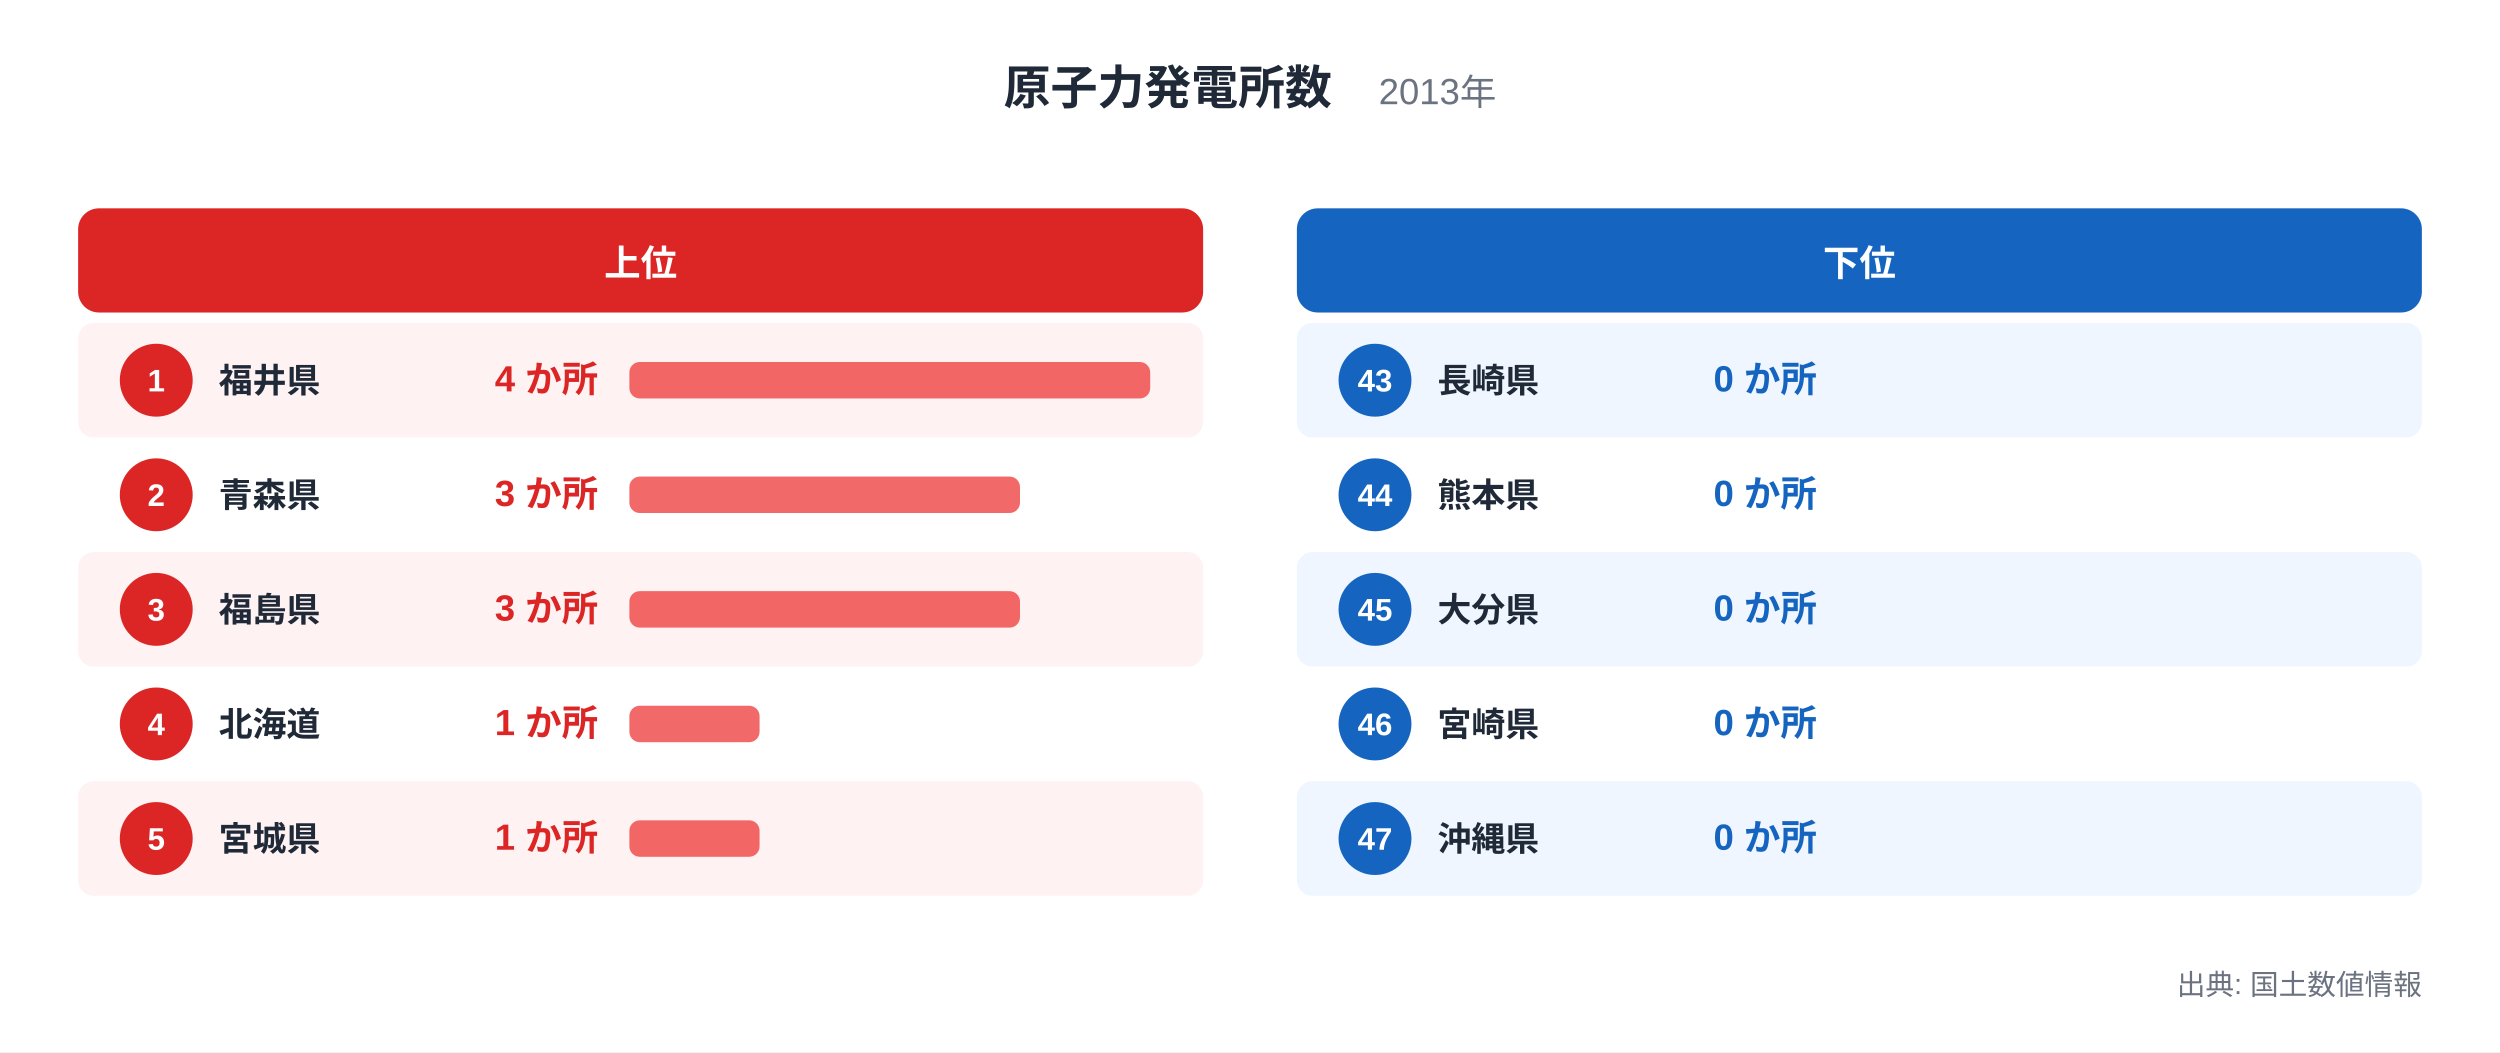
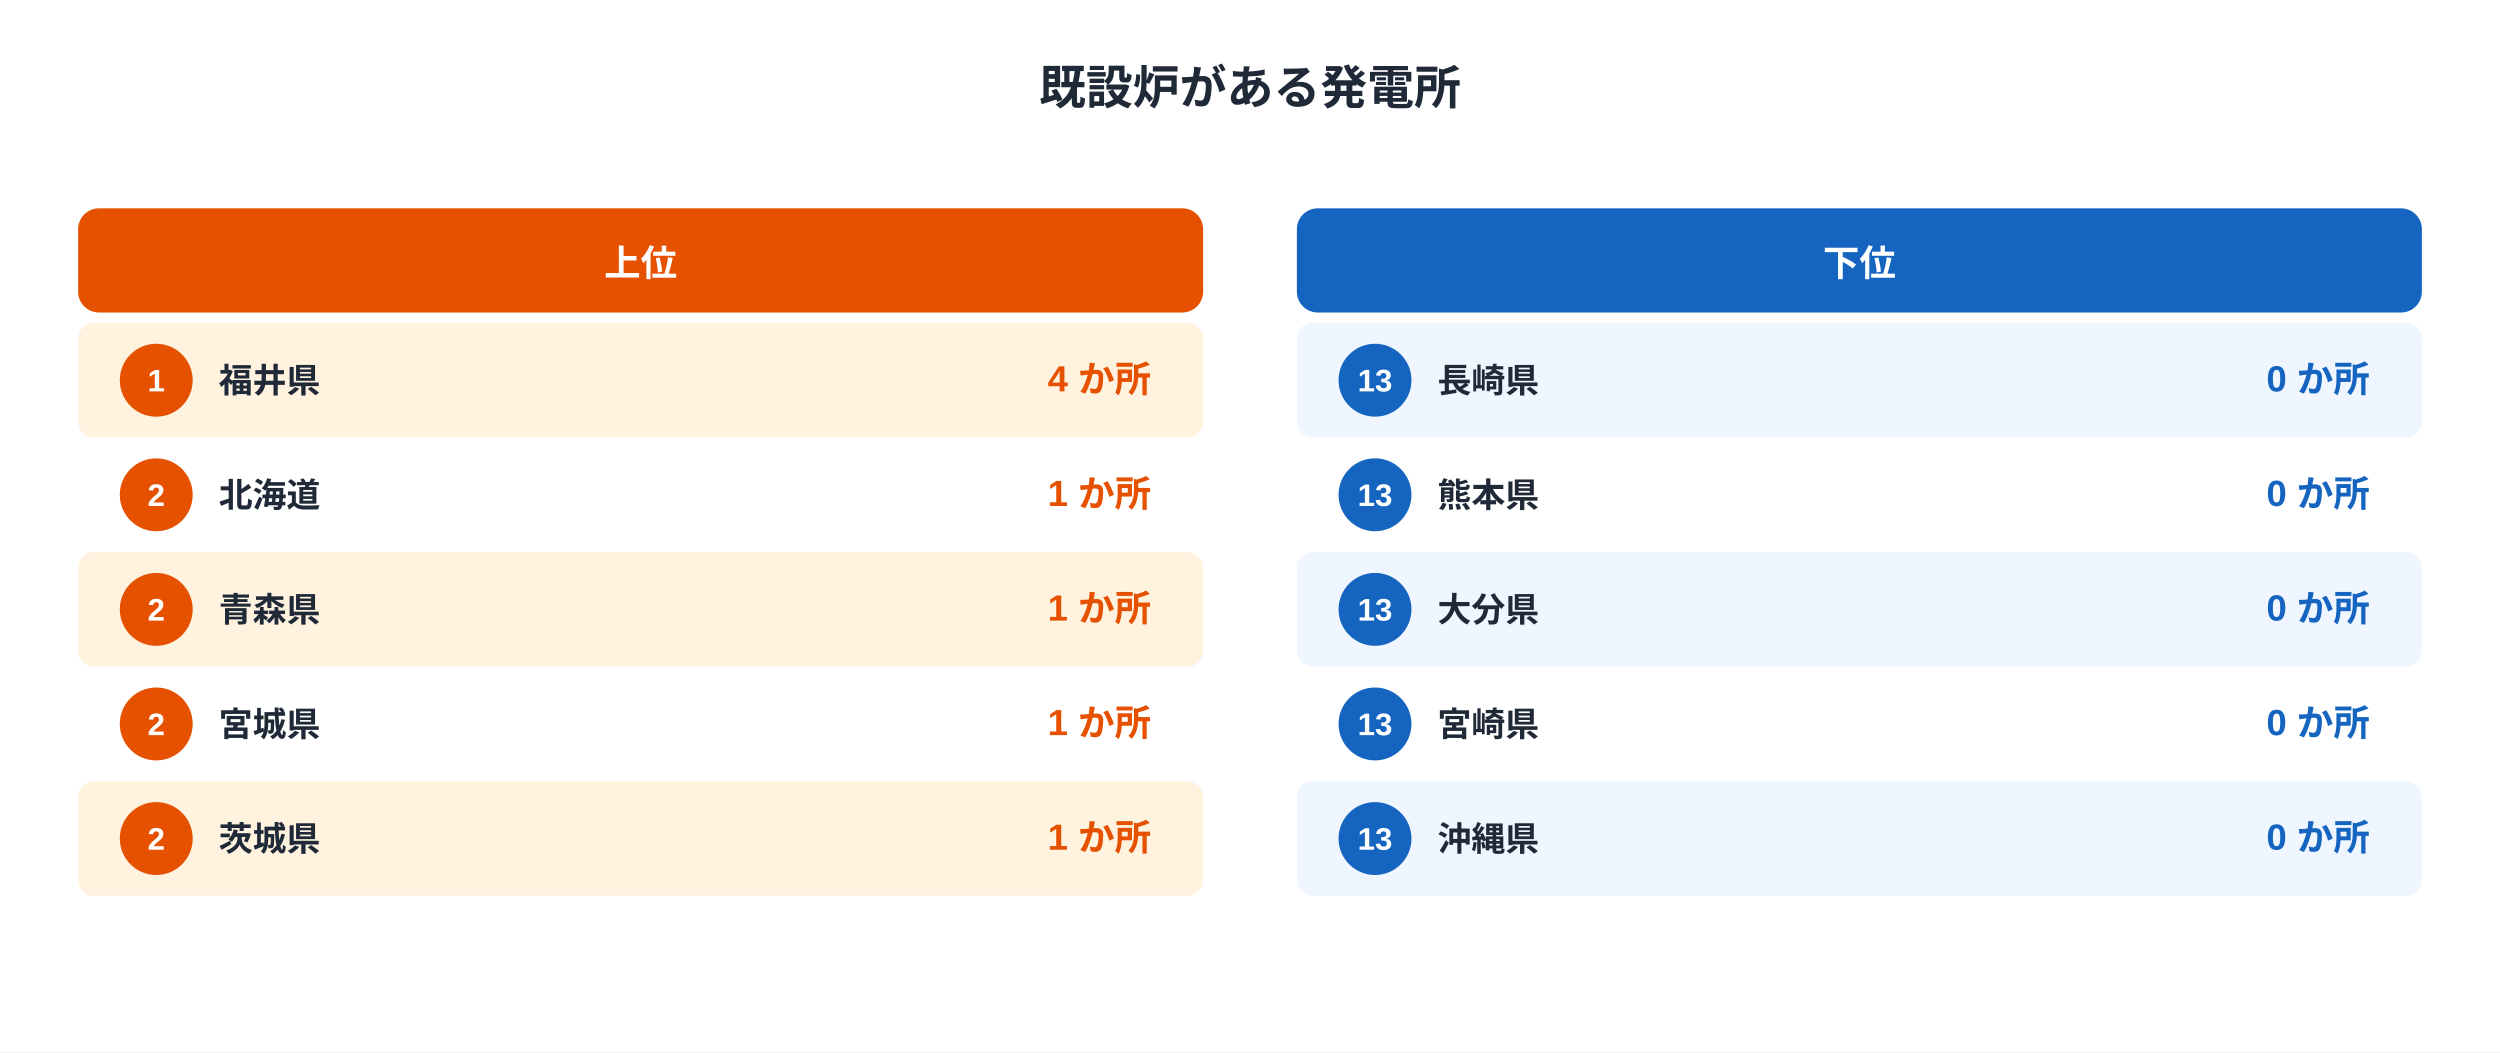
- <svg xmlns="http://www.w3.org/2000/svg" width="960" height="404" viewBox="0 0 960 404" font-family="'Helvetica Neue', Arial, 'Hiragino Kaku Gothic ProN', sans-serif" role="img" aria-label="原子力発電所数">
+ <svg xmlns="http://www.w3.org/2000/svg" width="960" height="404" viewBox="0 0 960 404" font-family="'Helvetica Neue', Arial, 'Hiragino Kaku Gothic ProN', sans-serif" role="img" aria-label="既設炉がある発電所">
  <style>
    .svg-bg{fill:#ffffff}
    .svg-plot{fill:#f9fafb}
    .svg-plot-border{stroke:#d1d5db}
    .svg-title{fill:#1f2937}
    .svg-axis{fill:#374151}
    .svg-tick{fill:#6b7280}
    .svg-grid{stroke:#e5e7eb}
    @media (prefers-color-scheme:dark){
    .svg-bg{fill:#0f172a}
    .svg-plot{fill:#1e293b}
    .svg-plot-border{stroke:#334155}
    .svg-title{fill:#e2e8f0}
    .svg-axis{fill:#cbd5e1}
    .svg-tick{fill:#94a3b8}
    .svg-grid{stroke:#334155}
    }
  </style>
  <rect width="960" height="404" class="svg-bg" />
-   <text x="480" y="40" text-anchor="middle" font-size="18" font-weight="bold" class="svg-title">原子力発電所数　<tspan font-size="14" font-weight="normal" class="svg-tick">2013年</tspan>
-   </text>
-   <rect x="30" y="80" width="432" height="40" rx="8" fill="#dc2626" />
+   <text x="480" y="40" text-anchor="middle" font-size="18" font-weight="bold" class="svg-title">既設炉がある発電所</text>
+   <rect x="30" y="80" width="432" height="40" rx="8" fill="#e65100" />
  <text x="246" y="106" text-anchor="middle" font-size="14" font-weight="bold" fill="#ffffff">上位</text>
-   <rect x="30" y="124" width="432" height="44" rx="6" fill="#fef2f2" />
-   <circle cx="60" cy="146" r="14" fill="#dc2626" />
+   <rect x="30" y="124" width="432" height="44" rx="6" fill="#fff3e0" />
+   <circle cx="60" cy="146" r="14" fill="#e65100" />
  <text x="60" y="150.3" text-anchor="middle" font-size="12" font-weight="bold" fill="#ffffff">1</text>
  <text x="84" y="150.7" font-size="13" font-weight="bold" fill="#1f2937">福井県</text>
-   <text x="229.68" y="150.3" text-anchor="end" font-size="14" font-weight="700" fill="#dc2626">4 か所</text>
-   <rect x="241.68" y="139" width="200" height="14" rx="4" fill="#ef4444" opacity="0.8" />
+   <text x="442" y="150.3" text-anchor="end" font-size="14" font-weight="700" fill="#e65100">4 か所</text>
  <rect x="30" y="168" width="432" height="44" rx="6" fill="#ffffff" />
-   <circle cx="60" cy="190" r="14" fill="#dc2626" />
+   <circle cx="60" cy="190" r="14" fill="#e65100" />
  <text x="60" y="194.3" text-anchor="middle" font-size="12" font-weight="bold" fill="#ffffff">2</text>
-   <text x="84" y="194.7" font-size="13" font-weight="bold" fill="#1f2937">青森県</text>
-   <text x="229.68" y="194.3" text-anchor="end" font-size="14" font-weight="700" fill="#dc2626">3 か所</text>
-   <rect x="241.68" y="183" width="150" height="14" rx="4" fill="#ef4444" opacity="0.8" />
-   <rect x="30" y="212" width="432" height="44" rx="6" fill="#fef2f2" />
-   <circle cx="60" cy="234" r="14" fill="#dc2626" />
-   <text x="60" y="238.3" text-anchor="middle" font-size="12" font-weight="bold" fill="#ffffff">3</text>
-   <text x="84" y="238.7" font-size="13" font-weight="bold" fill="#1f2937">福島県</text>
-   <text x="229.68" y="238.3" text-anchor="end" font-size="14" font-weight="700" fill="#dc2626">3 か所</text>
-   <rect x="241.68" y="227" width="150" height="14" rx="4" fill="#ef4444" opacity="0.8" />
+   <text x="84" y="194.7" font-size="13" font-weight="bold" fill="#1f2937">北海道</text>
+   <text x="442" y="194.3" text-anchor="end" font-size="14" font-weight="700" fill="#e65100">1 か所</text>
+   <rect x="30" y="212" width="432" height="44" rx="6" fill="#fff3e0" />
+   <circle cx="60" cy="234" r="14" fill="#e65100" />
+   <text x="60" y="238.3" text-anchor="middle" font-size="12" font-weight="bold" fill="#ffffff">2</text>
+   <text x="84" y="238.7" font-size="13" font-weight="bold" fill="#1f2937">青森県</text>
+   <text x="442" y="238.3" text-anchor="end" font-size="14" font-weight="700" fill="#e65100">1 か所</text>
  <rect x="30" y="256" width="432" height="44" rx="6" fill="#ffffff" />
-   <circle cx="60" cy="278" r="14" fill="#dc2626" />
-   <text x="60" y="282.3" text-anchor="middle" font-size="12" font-weight="bold" fill="#ffffff">4</text>
-   <text x="84" y="282.7" font-size="13" font-weight="bold" fill="#1f2937">北海道</text>
-   <text x="229.68" y="282.3" text-anchor="end" font-size="14" font-weight="700" fill="#dc2626">1 か所</text>
-   <rect x="241.68" y="271" width="50" height="14" rx="4" fill="#ef4444" opacity="0.8" />
-   <rect x="30" y="300" width="432" height="44" rx="6" fill="#fef2f2" />
-   <circle cx="60" cy="322" r="14" fill="#dc2626" />
-   <text x="60" y="326.3" text-anchor="middle" font-size="12" font-weight="bold" fill="#ffffff">5</text>
-   <text x="84" y="326.7" font-size="13" font-weight="bold" fill="#1f2937">宮城県</text>
-   <text x="229.68" y="326.3" text-anchor="end" font-size="14" font-weight="700" fill="#dc2626">1 か所</text>
-   <rect x="241.68" y="315" width="50" height="14" rx="4" fill="#ef4444" opacity="0.8" />
+   <circle cx="60" cy="278" r="14" fill="#e65100" />
+   <text x="60" y="282.3" text-anchor="middle" font-size="12" font-weight="bold" fill="#ffffff">2</text>
+   <text x="84" y="282.7" font-size="13" font-weight="bold" fill="#1f2937">宮城県</text>
+   <text x="442" y="282.3" text-anchor="end" font-size="14" font-weight="700" fill="#e65100">1 か所</text>
+   <rect x="30" y="300" width="432" height="44" rx="6" fill="#fff3e0" />
+   <circle cx="60" cy="322" r="14" fill="#e65100" />
+   <text x="60" y="326.3" text-anchor="middle" font-size="12" font-weight="bold" fill="#ffffff">2</text>
+   <text x="84" y="326.7" font-size="13" font-weight="bold" fill="#1f2937">茨城県</text>
+   <text x="442" y="326.3" text-anchor="end" font-size="14" font-weight="700" fill="#e65100">1 か所</text>
  <rect x="498" y="80" width="432" height="40" rx="8" fill="#1565c0" />
  <text x="714" y="106" text-anchor="middle" font-size="14" font-weight="bold" fill="#ffffff">下位</text>
  <rect x="498" y="124" width="432" height="44" rx="6" fill="#eff6ff" />
  <circle cx="528" cy="146" r="14" fill="#1565c0" />
-   <text x="528" y="150.3" text-anchor="middle" font-size="12" font-weight="bold" fill="#ffffff">43</text>
+   <text x="528" y="150.3" text-anchor="middle" font-size="12" font-weight="bold" fill="#ffffff">13</text>
  <text x="552" y="150.7" font-size="13" font-weight="bold" fill="#1f2937">長崎県</text>
-   <text x="697.68" y="150.3" text-anchor="end" font-size="14" font-weight="700" fill="#1565c0">0 か所</text>
-   <rect x="709.68" y="139" width="0" height="14" rx="4" fill="#42a5f5" opacity="0.8" />
+   <text x="910" y="150.3" text-anchor="end" font-size="14" font-weight="700" fill="#1565c0">0 か所</text>
  <rect x="498" y="168" width="432" height="44" rx="6" fill="#ffffff" />
  <circle cx="528" cy="190" r="14" fill="#1565c0" />
-   <text x="528" y="194.3" text-anchor="middle" font-size="12" font-weight="bold" fill="#ffffff">44</text>
+   <text x="528" y="194.3" text-anchor="middle" font-size="12" font-weight="bold" fill="#ffffff">13</text>
  <text x="552" y="194.7" font-size="13" font-weight="bold" fill="#1f2937">熊本県</text>
-   <text x="697.68" y="194.3" text-anchor="end" font-size="14" font-weight="700" fill="#1565c0">0 か所</text>
-   <rect x="709.68" y="183" width="0" height="14" rx="4" fill="#42a5f5" opacity="0.8" />
+   <text x="910" y="194.3" text-anchor="end" font-size="14" font-weight="700" fill="#1565c0">0 か所</text>
  <rect x="498" y="212" width="432" height="44" rx="6" fill="#eff6ff" />
  <circle cx="528" cy="234" r="14" fill="#1565c0" />
-   <text x="528" y="238.3" text-anchor="middle" font-size="12" font-weight="bold" fill="#ffffff">45</text>
+   <text x="528" y="238.3" text-anchor="middle" font-size="12" font-weight="bold" fill="#ffffff">13</text>
  <text x="552" y="238.7" font-size="13" font-weight="bold" fill="#1f2937">大分県</text>
-   <text x="697.68" y="238.3" text-anchor="end" font-size="14" font-weight="700" fill="#1565c0">0 か所</text>
-   <rect x="709.68" y="227" width="0" height="14" rx="4" fill="#42a5f5" opacity="0.8" />
+   <text x="910" y="238.3" text-anchor="end" font-size="14" font-weight="700" fill="#1565c0">0 か所</text>
  <rect x="498" y="256" width="432" height="44" rx="6" fill="#ffffff" />
  <circle cx="528" cy="278" r="14" fill="#1565c0" />
-   <text x="528" y="282.3" text-anchor="middle" font-size="12" font-weight="bold" fill="#ffffff">46</text>
+   <text x="528" y="282.3" text-anchor="middle" font-size="12" font-weight="bold" fill="#ffffff">13</text>
  <text x="552" y="282.7" font-size="13" font-weight="bold" fill="#1f2937">宮崎県</text>
-   <text x="697.68" y="282.3" text-anchor="end" font-size="14" font-weight="700" fill="#1565c0">0 か所</text>
-   <rect x="709.68" y="271" width="0" height="14" rx="4" fill="#42a5f5" opacity="0.8" />
+   <text x="910" y="282.3" text-anchor="end" font-size="14" font-weight="700" fill="#1565c0">0 か所</text>
  <rect x="498" y="300" width="432" height="44" rx="6" fill="#eff6ff" />
  <circle cx="528" cy="322" r="14" fill="#1565c0" />
-   <text x="528" y="326.3" text-anchor="middle" font-size="12" font-weight="bold" fill="#ffffff">47</text>
+   <text x="528" y="326.3" text-anchor="middle" font-size="12" font-weight="bold" fill="#ffffff">13</text>
  <text x="552" y="326.7" font-size="13" font-weight="bold" fill="#1f2937">沖縄県</text>
-   <text x="697.68" y="326.3" text-anchor="end" font-size="14" font-weight="700" fill="#1565c0">0 か所</text>
-   <rect x="709.68" y="315" width="0" height="14" rx="4" fill="#42a5f5" opacity="0.8" />
-   <text x="930" y="382" text-anchor="end" font-size="11" class="svg-tick">出典: 国土数値情報</text>
+   <text x="910" y="326.3" text-anchor="end" font-size="14" font-weight="700" fill="#1565c0">0 か所</text>
</svg>
